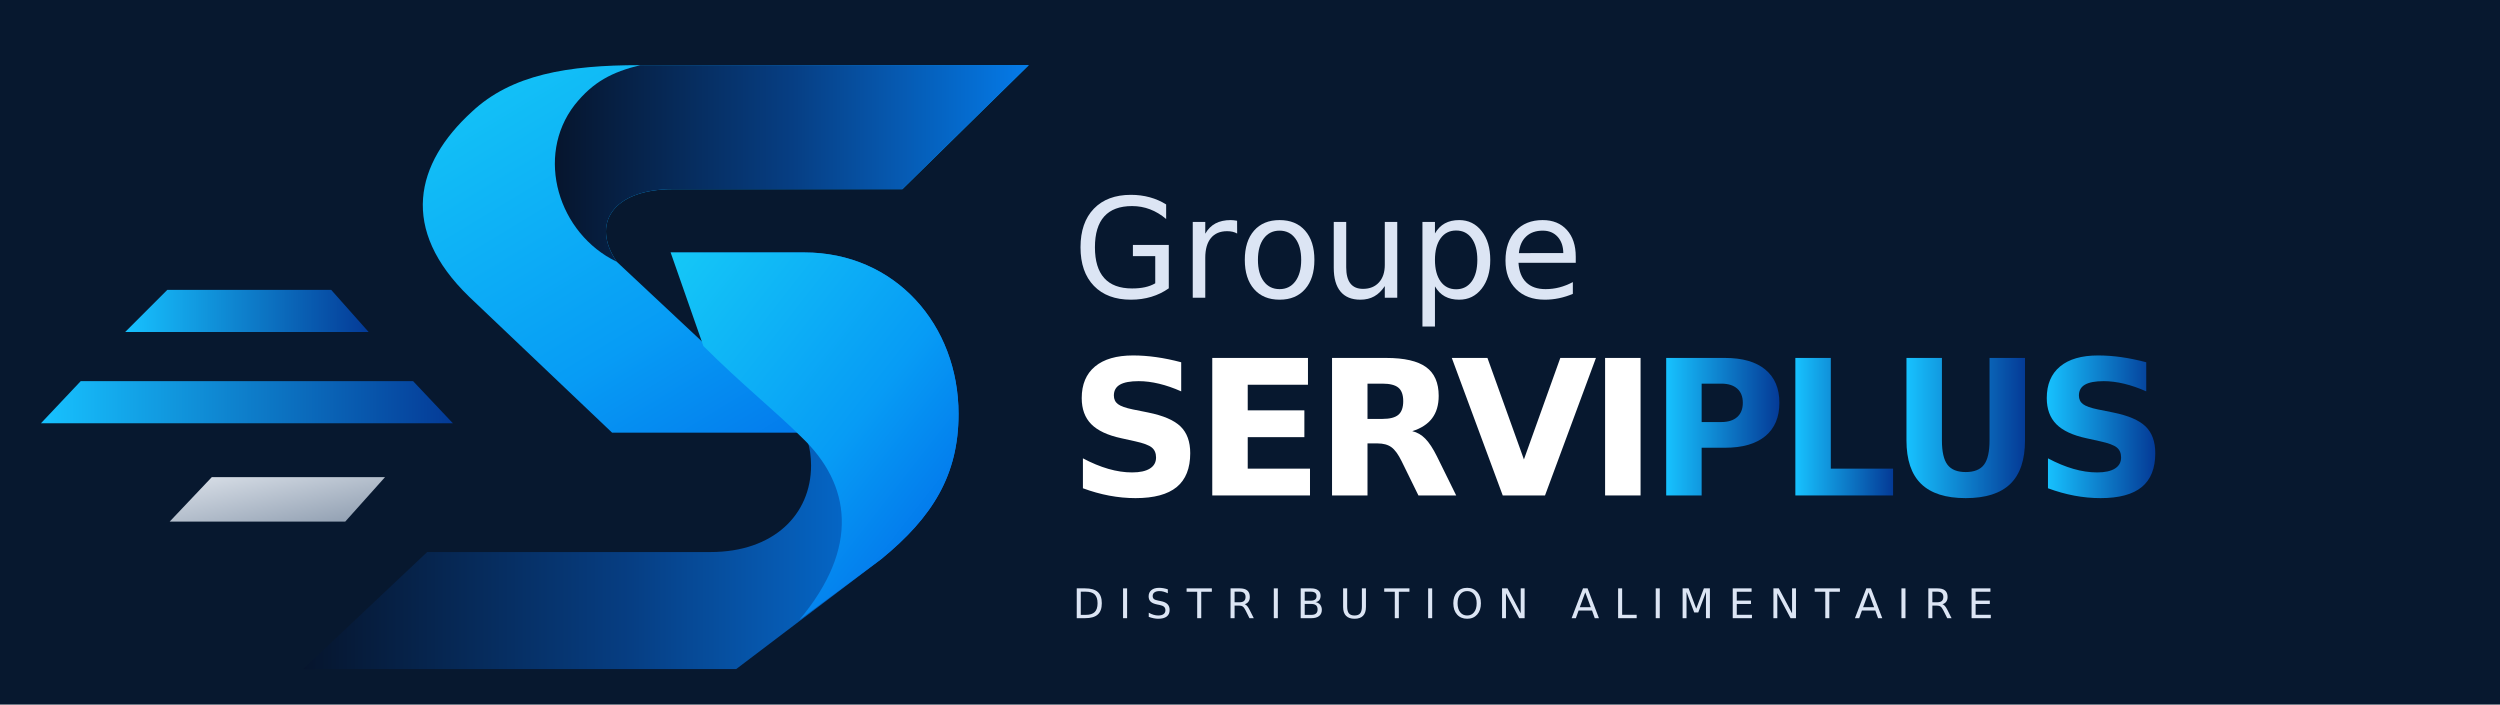
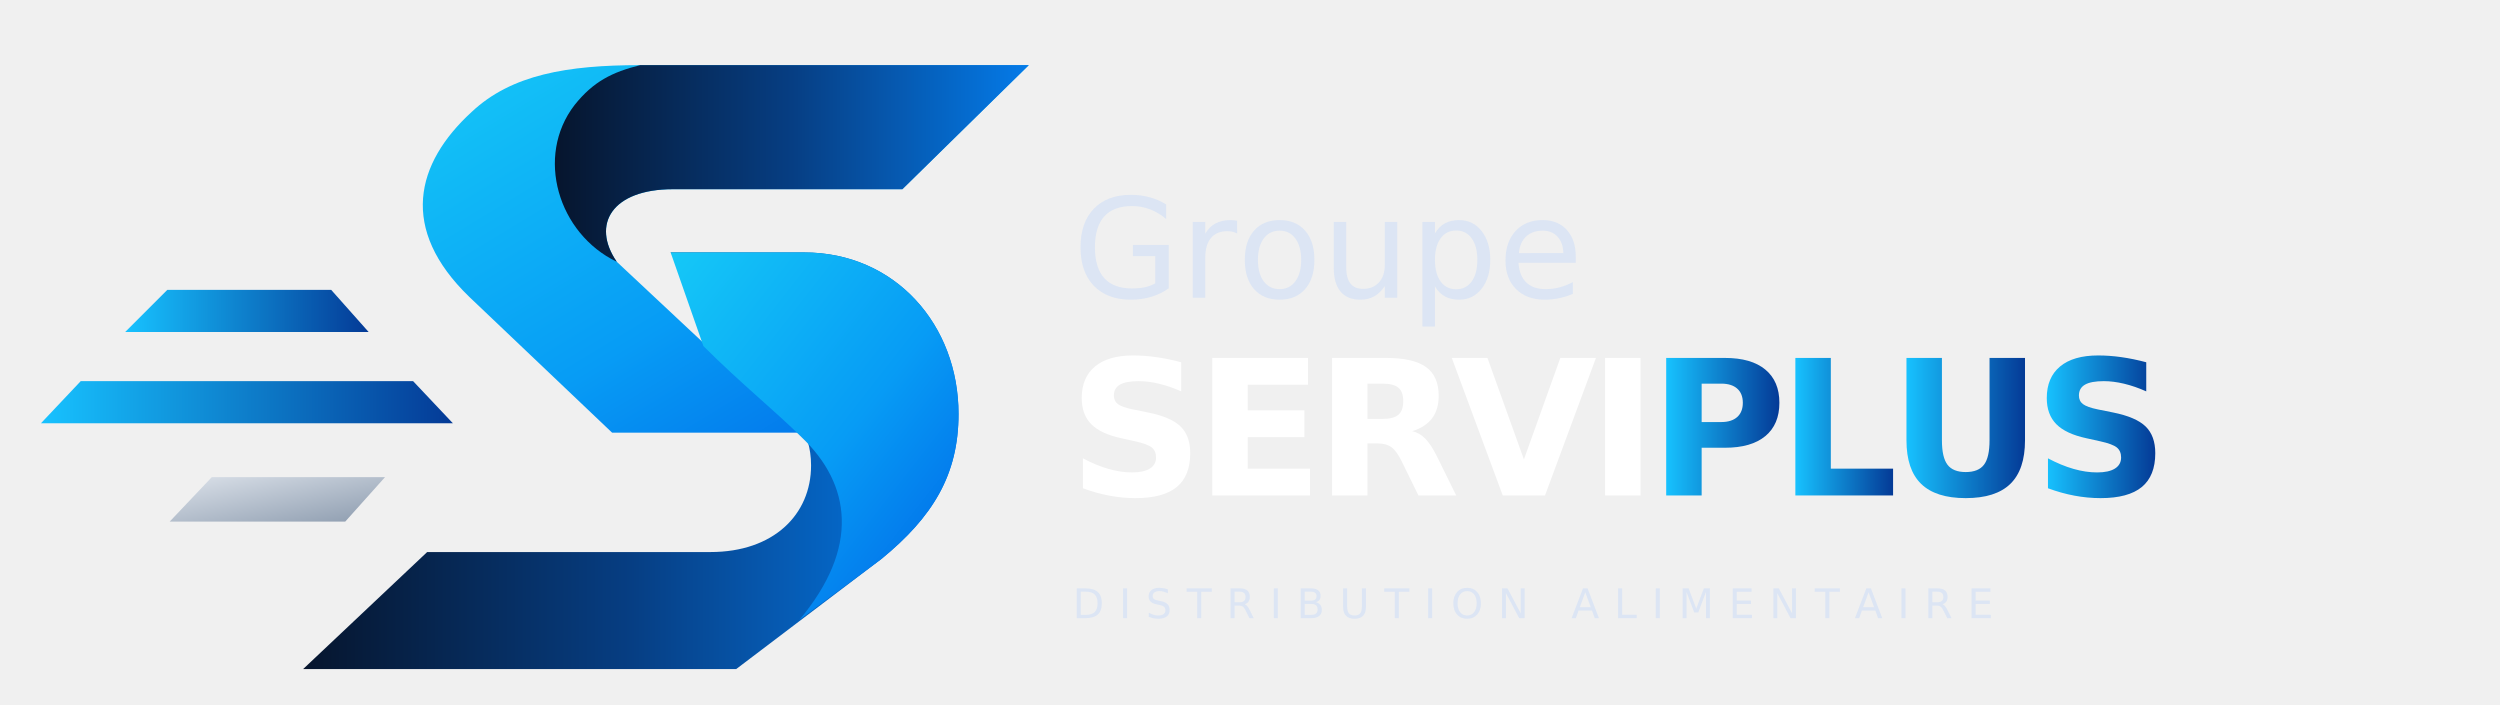
<svg xmlns="http://www.w3.org/2000/svg" viewBox="0 0 1100 310" role="img" aria-label="Groupe SERVIPLUS — Distribution alimentaire">
  <defs>
    <linearGradient id="sky" x1="0" y1="0" x2="1" y2="1" gradientUnits="objectBoundingBox">
      <stop stop-color="#15C8F7" />
      <stop offset=".55" stop-color="#079CF5" />
      <stop offset="1" stop-color="#0063E6" />
    </linearGradient>
    <linearGradient id="deep" x1="0" y1="0" x2="1" y2="0">
      <stop stop-color="#06152D" />
      <stop offset=".5" stop-color="#063E83" />
      <stop offset="1" stop-color="#057BE9" />
    </linearGradient>
    <linearGradient id="blue" x1="0" y1="0" x2="1" y2="0">
      <stop stop-color="#17C2FF" />
      <stop offset="1" stop-color="#043A96" />
    </linearGradient>
    <linearGradient id="silver" x1="0" y1="0" x2="1" y2="1">
      <stop stop-color="#DCE2EA" />
      <stop offset="1" stop-color="#8C9BAE" />
    </linearGradient>
  </defs>
-   <rect width="1100" height="310" fill="#07182F" />
  <g transform="translate(18 6) scale(1.03)">
    <g>
      <path d="M256 22 H422 L368 75 H270 C244 75 235 90 246 106 L324 179 H244 L183 121 C153 92 160 64 184 42 C201 26 225 22 256 22Z" fill="url(#sky)" />
      <path d="M256 22 H422 L368 75 H270 C244 75 235 90 246 106 C221 94 211 61 228 39 C236 29 244 25 256 22Z" fill="url(#deep)" />
      <path d="M269 102 H326 C365 102 392 133 392 171 C392 197 381 215 359 233 L297 280 H112 L165 230 H286 C313 230 329 214 329 193 C329 178 321 169 310 158Z" fill="url(#deep)" />
      <path d="M269 102 H326 C365 102 392 133 392 171 C392 197 381 215 359 233 L324 259 C350 228 346 201 325 181 C314 170 299 158 283 142Z" fill="url(#sky)" />
      <path d="M54 118 H124 L140 136 H36Z" fill="url(#blue)" />
      <path d="M17 157 H159 L176 175 H0Z" fill="url(#blue)" />
      <path d="M73 198 H147 L130 217 H55Z" fill="url(#silver)" />
    </g>
  </g>
  <path d="M508.308 124.656V112.712H498.479V107.768H514.265V126.86Q510.78 129.332 506.581 130.598Q502.381 131.864 497.615 131.864Q487.19 131.864 481.308 125.773Q475.425 119.682 475.425 108.81Q475.425 97.909 481.308 91.818Q487.19 85.727 497.615 85.727Q501.964 85.727 505.881 86.799Q509.797 87.871 513.104 89.956V96.36Q509.768 93.53 506.015 92.101Q502.262 90.671 498.122 90.671Q489.96 90.671 485.865 95.228Q481.77 99.785 481.77 108.81Q481.77 117.805 485.865 122.362Q489.96 126.919 498.122 126.919Q501.309 126.919 503.811 126.368Q506.312 125.817 508.308 124.656Z" fill="#DCE5F4" />
  <path d="M544.348 102.764Q543.425 102.228 542.338 101.974Q541.25 101.721 539.94 101.721Q535.293 101.721 532.806 104.744Q530.319 107.768 530.319 113.427V131.0H524.809V97.641H530.319V102.823Q532.047 99.785 534.817 98.311Q537.587 96.836 541.548 96.836Q542.114 96.836 542.799 96.911Q543.484 96.985 544.318 97.134Z" fill="#DCE5F4" />
  <path d="M563.023 101.483Q558.615 101.483 556.054 104.923Q553.492 108.363 553.492 114.35Q553.492 120.337 556.039 123.777Q558.585 127.217 563.023 127.217Q567.402 127.217 569.963 123.762Q572.525 120.307 572.525 114.35Q572.525 108.423 569.963 104.953Q567.402 101.483 563.023 101.483ZM563.023 96.836Q570.172 96.836 574.252 101.483Q578.333 106.129 578.333 114.35Q578.333 122.541 574.252 127.202Q570.172 131.864 563.023 131.864Q555.845 131.864 551.78 127.202Q547.714 122.541 547.714 114.35Q547.714 106.129 551.78 101.483Q555.845 96.836 563.023 96.836Z" fill="#DCE5F4" />
  <path d="M586.852 117.835V97.641H592.332V117.626Q592.332 122.362 594.179 124.73Q596.025 127.098 599.719 127.098Q604.157 127.098 606.733 124.269Q609.31 121.439 609.31 116.554V97.641H614.79V131.0H609.31V125.877Q607.314 128.915 604.678 130.389Q602.042 131.864 598.557 131.864Q592.809 131.864 589.83 128.29Q586.852 124.715 586.852 117.835ZM600.642 96.836Z" fill="#DCE5F4" />
  <path d="M631.38 125.996V143.688H625.87V97.641H631.38V102.704Q633.108 99.726 635.744 98.281Q638.38 96.836 642.043 96.836Q648.12 96.836 651.917 101.662Q655.715 106.487 655.715 114.35Q655.715 122.213 651.917 127.039Q648.12 131.864 642.043 131.864Q638.38 131.864 635.744 130.419Q633.108 128.975 631.38 125.996ZM650.026 114.35Q650.026 108.304 647.539 104.864Q645.052 101.423 640.703 101.423Q636.354 101.423 633.867 104.864Q631.38 108.304 631.38 114.35Q631.38 120.396 633.867 123.837Q636.354 127.277 640.703 127.277Q645.052 127.277 647.539 123.837Q650.026 120.396 650.026 114.35Z" fill="#DCE5F4" />
  <path d="M693.333 112.95V115.631H668.135Q668.493 121.29 671.546 124.254Q674.599 127.217 680.049 127.217Q683.207 127.217 686.17 126.443Q689.134 125.668 692.053 124.12V129.302Q689.104 130.553 686.006 131.208Q682.909 131.864 679.722 131.864Q671.739 131.864 667.078 127.217Q662.417 122.571 662.417 114.648Q662.417 106.457 666.84 101.647Q671.263 96.836 678.769 96.836Q685.5 96.836 689.417 101.17Q693.333 105.504 693.333 112.95ZM687.853 111.342Q687.793 106.844 685.336 104.164Q682.879 101.483 678.828 101.483Q674.241 101.483 671.486 104.074Q668.731 106.666 668.314 111.372Z" fill="#DCE5F4" />
  <path d="M519.727 159.397V172.204Q514.742 169.975 510 168.84Q505.259 167.706 501.044 167.706Q495.451 167.706 492.776 169.246Q490.102 170.786 490.102 174.028Q490.102 176.459 491.905 177.817Q493.708 179.175 498.45 180.147L505.097 181.485Q515.188 183.511 519.443 187.645Q523.699 191.779 523.699 199.398Q523.699 209.408 517.761 214.292Q511.824 219.175 499.625 219.175Q493.871 219.175 488.075 218.081Q482.28 216.987 476.484 214.839V201.667Q482.28 204.748 487.69 206.308Q493.101 207.868 498.126 207.868Q503.232 207.868 505.948 206.166Q508.663 204.464 508.663 201.303Q508.663 198.466 506.819 196.926Q504.975 195.386 499.463 194.17L493.425 192.833Q484.347 190.887 480.152 186.632Q475.958 182.376 475.958 175.163Q475.958 166.125 481.793 161.262Q487.629 156.398 498.572 156.398Q503.557 156.398 508.825 157.148Q514.094 157.898 519.727 159.397Z" fill="#FFFFFF" />
  <path d="M533.397 157.493H575.505V169.286H549.0V180.553H573.924V192.346H549.0V206.207H576.396V218.0H533.397Z" fill="#FFFFFF" />
  <path d="M608.263 184.322Q613.167 184.322 615.295 182.498Q617.422 180.674 617.422 176.5Q617.422 172.366 615.295 170.583Q613.167 168.8 608.263 168.8H601.698V184.322ZM601.698 195.102V218.0H586.095V157.493H609.925Q621.88 157.493 627.453 161.505Q633.025 165.517 633.025 174.19Q633.025 180.188 630.128 184.038Q627.23 187.888 621.394 189.712Q624.596 190.441 627.129 193.015Q629.662 195.588 632.255 200.816L640.726 218.0H624.109L616.733 202.964Q614.504 198.425 612.215 196.764Q609.925 195.102 606.115 195.102Z" fill="#FFFFFF" />
  <path d="M638.792 157.493H654.477L670.525 202.154L686.534 157.493H702.218L679.806 218.0H661.204Z" fill="#FFFFFF" />
  <path d="M706.242 157.493H721.845V218.0H706.242Z" fill="#FFFFFF" />
  <path d="M733.124 157.493H759.021Q770.571 157.493 776.752 162.619Q782.932 167.746 782.932 177.229Q782.932 186.753 776.752 191.88Q770.571 197.007 759.021 197.007H748.727V218.0H733.124ZM748.727 168.8V185.7H757.359Q761.898 185.7 764.371 183.491Q766.843 181.282 766.843 177.229Q766.843 173.177 764.371 170.988Q761.898 168.8 757.359 168.8Z" fill="url(#blue)" />
  <path d="M789.956 157.493H805.559V206.207H832.955V218.0H789.956Z" fill="url(#blue)" />
  <path d="M838.844 157.493H854.447V193.765Q854.447 201.262 856.899 204.484Q859.351 207.706 864.903 207.706Q870.496 207.706 872.948 204.484Q875.399 201.262 875.399 193.765V157.493H891.002V193.765Q891.002 206.612 884.559 212.894Q878.115 219.175 864.903 219.175Q851.731 219.175 845.288 212.894Q838.844 206.612 838.844 193.765Z" fill="url(#blue)" />
  <path d="M944.349 159.397V172.204Q939.364 169.975 934.622 168.84Q929.88 167.706 925.666 167.706Q920.073 167.706 917.398 169.246Q914.723 170.786 914.723 174.028Q914.723 176.459 916.527 177.817Q918.33 179.175 923.072 180.147L929.718 181.485Q939.81 183.511 944.065 187.645Q948.32 191.779 948.32 199.398Q948.32 209.408 942.383 214.292Q936.446 219.175 924.247 219.175Q918.492 219.175 912.697 218.081Q906.901 216.987 901.106 214.839V201.667Q906.901 204.748 912.312 206.308Q917.722 207.868 922.748 207.868Q927.854 207.868 930.569 206.166Q933.285 204.464 933.285 201.303Q933.285 198.466 931.441 196.926Q929.597 195.386 924.085 194.17L918.046 192.833Q908.968 190.887 904.774 186.632Q900.579 182.376 900.579 175.163Q900.579 166.125 906.415 161.262Q912.251 156.398 923.193 156.398Q928.178 156.398 933.447 157.148Q938.715 157.898 944.349 159.397Z" fill="url(#blue)" />
  <path d="M475.542 260.337V270.541H477.687Q480.402 270.541 481.664 269.311Q482.925 268.08 482.925 265.426Q482.925 262.789 481.664 261.563Q480.402 260.337 477.687 260.337ZM473.767 258.878H477.414Q481.229 258.878 483.013 260.464Q484.797 262.051 484.797 265.426Q484.797 268.818 483.004 270.409Q481.211 272.0 477.414 272.0H473.767Z" fill="#DCE5F4" />
  <path d="M494.149 258.878H495.924V272.0H494.149Z" fill="#DCE5F4" />
  <path d="M513.845 259.309V261.04Q512.834 260.557 511.938 260.319Q511.041 260.082 510.206 260.082Q508.756 260.082 507.97 260.645Q507.183 261.207 507.183 262.244Q507.183 263.114 507.706 263.558Q508.229 264.002 509.688 264.274L510.76 264.494Q512.746 264.872 513.691 265.826Q514.636 266.779 514.636 268.379Q514.636 270.286 513.357 271.271Q512.079 272.255 509.609 272.255Q508.677 272.255 507.627 272.044Q506.577 271.833 505.452 271.42V269.592Q506.533 270.198 507.57 270.506Q508.607 270.813 509.609 270.813Q511.129 270.813 511.955 270.216Q512.782 269.618 512.782 268.511Q512.782 267.544 512.188 266.999Q511.595 266.454 510.242 266.182L509.161 265.971Q507.174 265.575 506.287 264.731Q505.399 263.888 505.399 262.385Q505.399 260.645 506.625 259.643Q507.851 258.641 510.004 258.641Q510.927 258.641 511.885 258.808Q512.843 258.975 513.845 259.309Z" fill="#DCE5F4" />
  <path d="M522.107 258.878H533.208V260.372H528.549V272.0H526.765V260.372H522.107Z" fill="#DCE5F4" />
  <path d="M547.666 265.848Q548.237 266.041 548.778 266.674Q549.318 267.307 549.863 268.414L551.665 272.0H549.758L548.079 268.634Q547.429 267.315 546.818 266.885Q546.207 266.454 545.152 266.454H543.219V272.0H541.443V258.878H545.451Q547.701 258.878 548.808 259.818Q549.916 260.759 549.916 262.657Q549.916 263.896 549.34 264.714Q548.764 265.531 547.666 265.848ZM543.219 260.337V264.995H545.451Q546.734 264.995 547.389 264.402Q548.044 263.809 548.044 262.657Q548.044 261.506 547.389 260.921Q546.734 260.337 545.451 260.337Z" fill="#DCE5F4" />
  <path d="M560.472 258.878H562.247V272.0H560.472Z" fill="#DCE5F4" />
  <path d="M574.077 265.733V270.541H576.925Q578.358 270.541 579.048 269.948Q579.737 269.354 579.737 268.133Q579.737 266.902 579.048 266.318Q578.358 265.733 576.925 265.733ZM574.077 260.337V264.292H576.705Q578.006 264.292 578.643 263.804Q579.28 263.316 579.28 262.314Q579.28 261.321 578.643 260.829Q578.006 260.337 576.705 260.337ZM572.302 258.878H576.837Q578.867 258.878 579.966 259.722Q581.065 260.565 581.065 262.121Q581.065 263.325 580.502 264.037Q579.94 264.749 578.85 264.925Q580.159 265.206 580.884 266.098Q581.61 266.99 581.61 268.326Q581.61 270.084 580.414 271.042Q579.219 272.0 577.013 272.0H572.302Z" fill="#DCE5F4" />
  <path d="M590.97 258.878H592.754V266.85Q592.754 268.959 593.519 269.886Q594.284 270.813 595.997 270.813Q597.703 270.813 598.467 269.886Q599.232 268.959 599.232 266.85V258.878H601.016V267.069Q601.016 269.636 599.746 270.945Q598.476 272.255 595.997 272.255Q593.51 272.255 592.24 270.945Q590.97 269.636 590.97 267.069Z" fill="#DCE5F4" />
  <path d="M609.049 258.878H620.15V260.372H615.492V272.0H613.708V260.372H609.049Z" fill="#DCE5F4" />
  <path d="M628.386 258.878H630.161V272.0H628.386Z" fill="#DCE5F4" />
  <path d="M645.542 260.082Q643.608 260.082 642.47 261.523Q641.332 262.965 641.332 265.452Q641.332 267.931 642.47 269.372Q643.608 270.813 645.542 270.813Q647.476 270.813 648.605 269.372Q649.734 267.931 649.734 265.452Q649.734 262.965 648.605 261.523Q647.476 260.082 645.542 260.082ZM645.542 258.641Q648.302 258.641 649.954 260.491Q651.606 262.341 651.606 265.452Q651.606 268.555 649.954 270.405Q648.302 272.255 645.542 272.255Q642.773 272.255 641.117 270.409Q639.46 268.563 639.46 265.452Q639.46 262.341 641.117 260.491Q642.773 258.641 645.542 258.641Z" fill="#DCE5F4" />
  <path d="M660.905 258.878H663.296L669.114 269.855V258.878H670.837V272.0H668.446L662.628 261.022V272.0H660.905Z" fill="#DCE5F4" />
  <path d="M697.521 260.627 695.113 267.157H699.938ZM696.519 258.878H698.532L703.533 272.0H701.687L700.492 268.634H694.577L693.381 272.0H691.509Z" fill="#DCE5F4" />
  <path d="M711.971 258.878H713.746V270.506H720.136V272.0H711.971Z" fill="#DCE5F4" />
  <path d="M728.521 258.878H730.296V272.0H728.521Z" fill="#DCE5F4" />
  <path d="M740.351 258.878H742.996L746.345 267.808L749.711 258.878H752.357V272.0H750.625V260.478L747.241 269.478H745.457L742.073 260.478V272.0H740.351Z" fill="#DCE5F4" />
  <path d="M762.403 258.878H770.7V260.372H764.178V264.257H770.427V265.751H764.178V270.506H770.858V272.0H762.403Z" fill="#DCE5F4" />
  <path d="M780.297 258.878H782.688L788.506 269.855V258.878H790.229V272.0H787.838L782.02 261.022V272.0H780.297Z" fill="#DCE5F4" />
  <path d="M798.465 258.878H809.565V260.372H804.907V272.0H803.123V260.372H798.465Z" fill="#DCE5F4" />
  <path d="M822.187 260.627 819.778 267.157H824.604ZM821.185 258.878H823.197L828.198 272.0H826.353L825.157 268.634H819.242L818.047 272.0H816.175Z" fill="#DCE5F4" />
  <path d="M836.636 258.878H838.411V272.0H836.636Z" fill="#DCE5F4" />
  <path d="M854.689 265.848Q855.26 266.041 855.801 266.674Q856.341 267.307 856.886 268.414L858.688 272.0H856.781L855.102 268.634Q854.452 267.315 853.841 266.885Q853.23 266.454 852.175 266.454H850.242V272.0H848.466V258.878H852.474Q854.724 258.878 855.831 259.818Q856.939 260.759 856.939 262.657Q856.939 263.896 856.363 264.714Q855.787 265.531 854.689 265.848ZM850.242 260.337V264.995H852.474Q853.757 264.995 854.412 264.402Q855.067 263.809 855.067 262.657Q855.067 261.506 854.412 260.921Q853.757 260.337 852.474 260.337Z" fill="#DCE5F4" />
  <path d="M867.495 258.878H875.792V260.372H869.27V264.257H875.519V265.751H869.27V270.506H875.95V272.0H867.495Z" fill="#DCE5F4" />
</svg>
